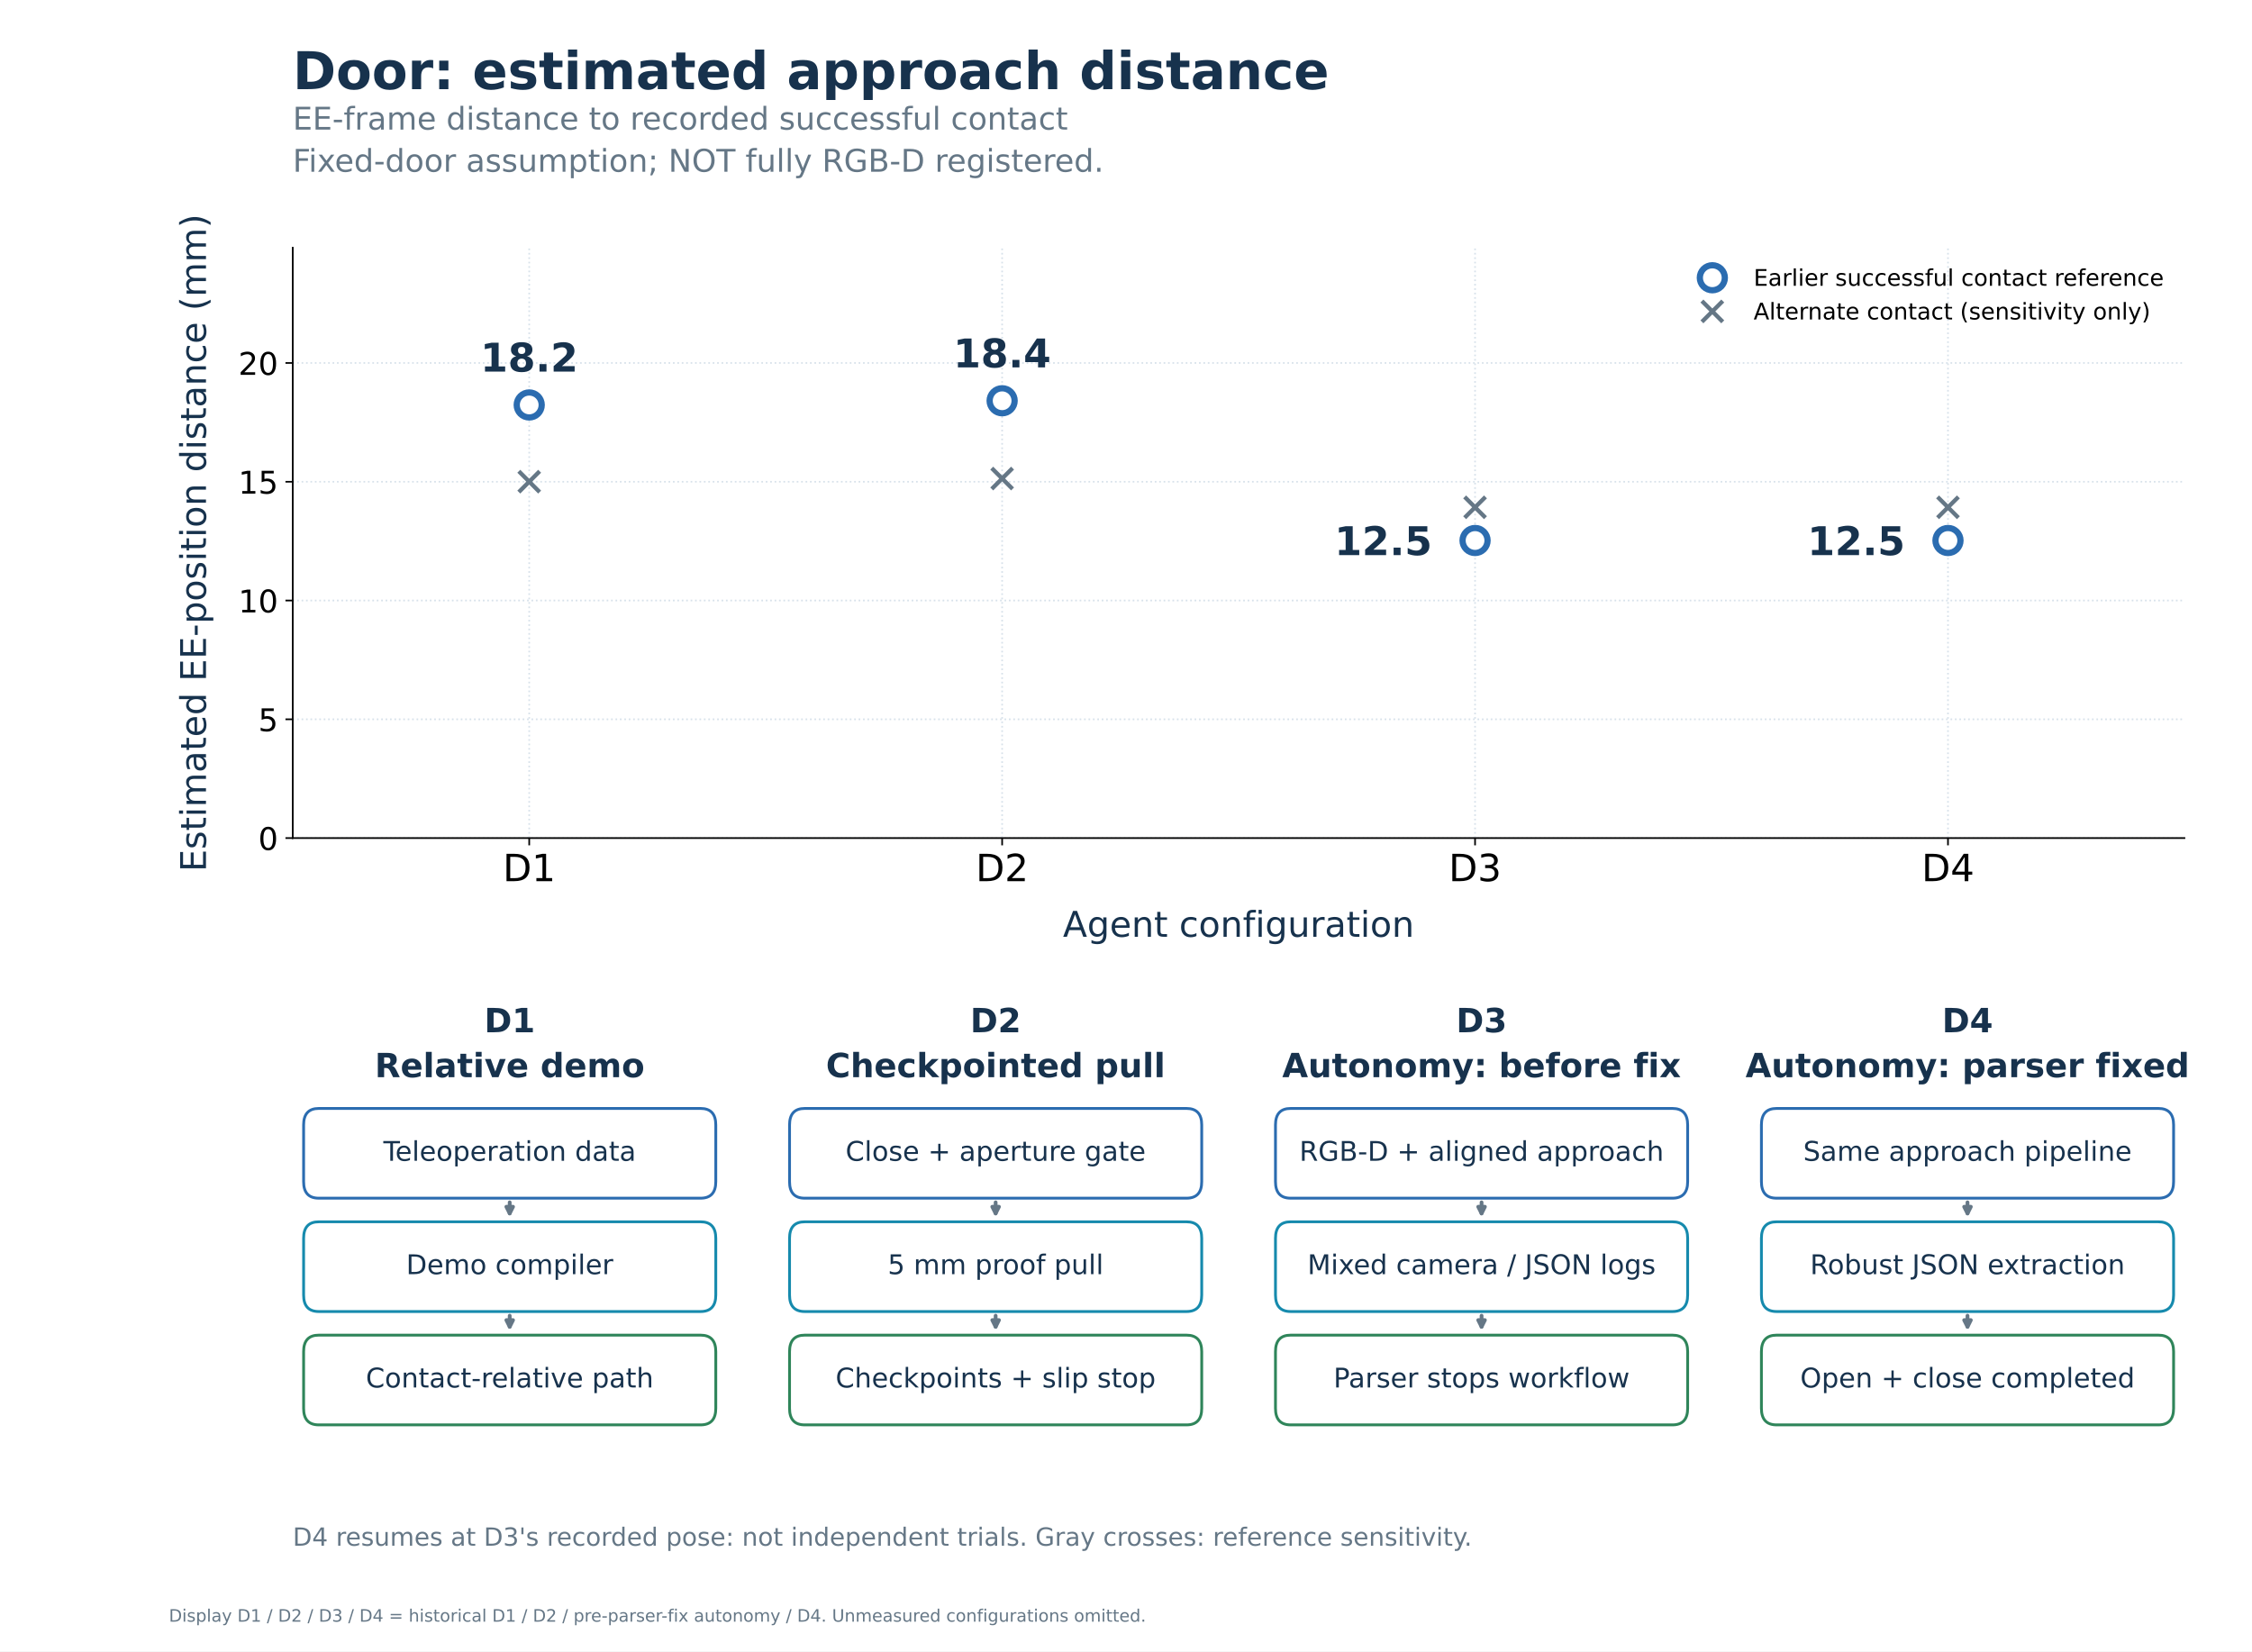
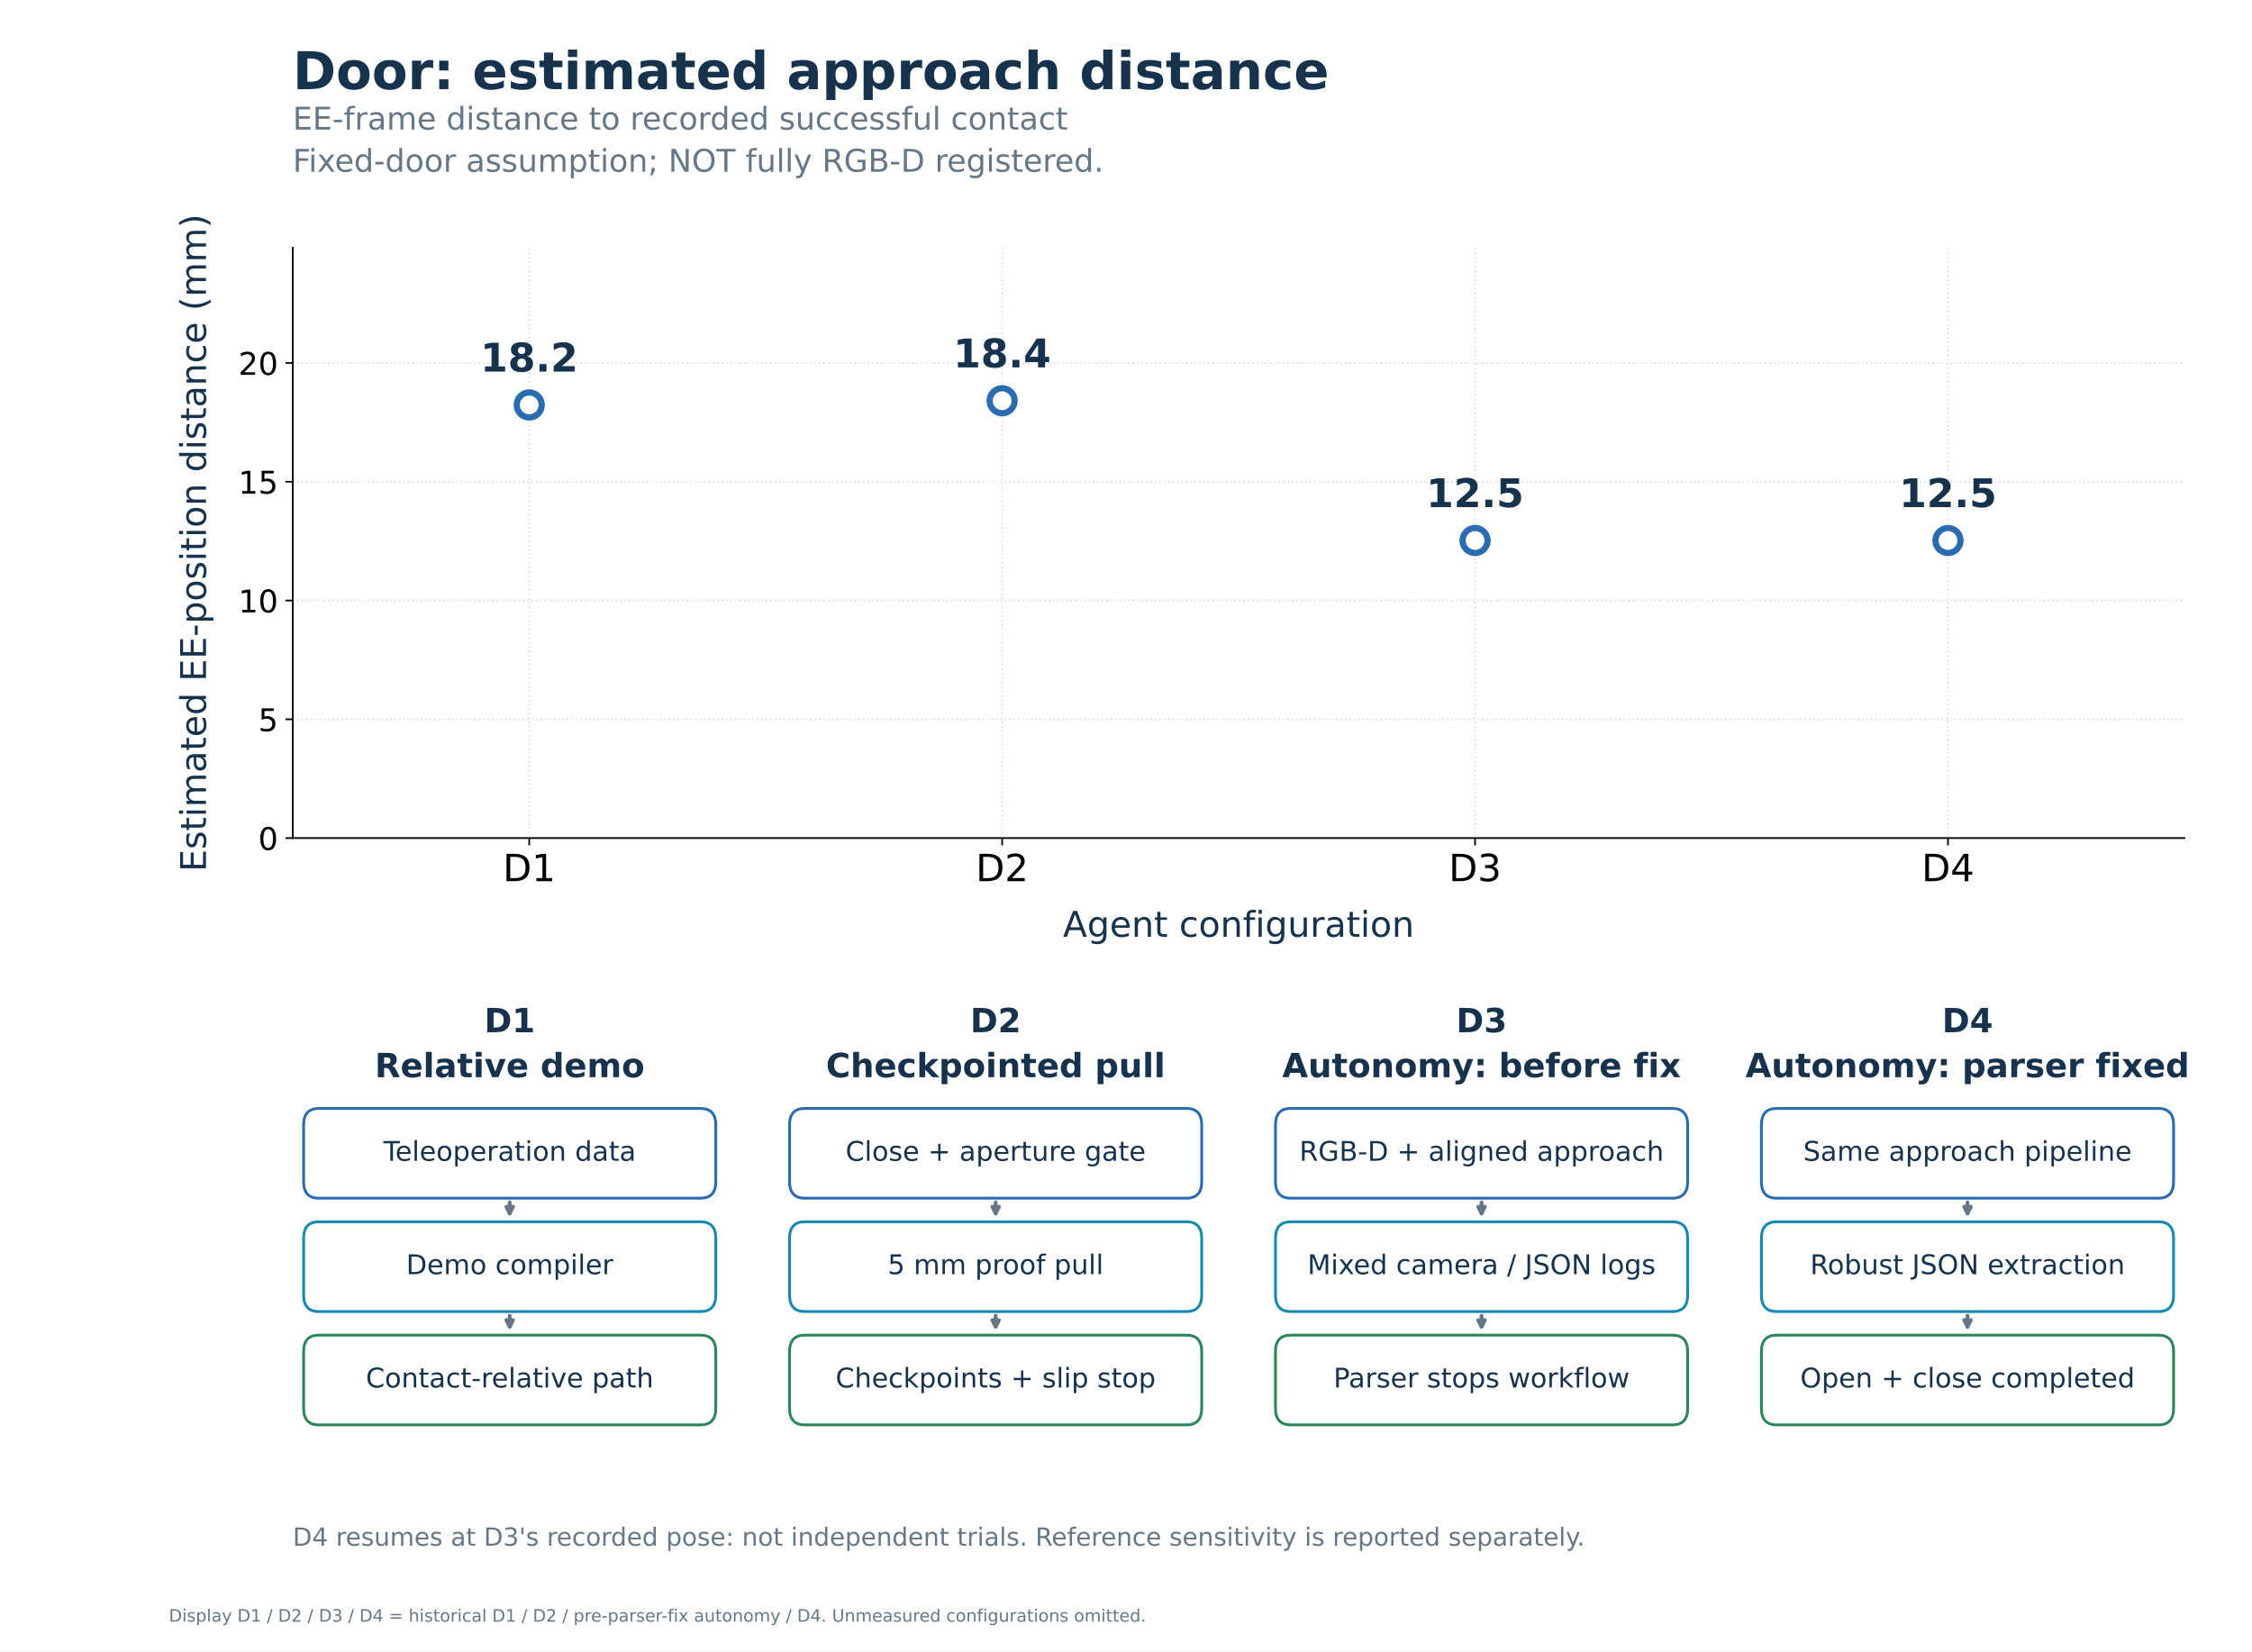
<svg xmlns="http://www.w3.org/2000/svg" xmlns:xlink="http://www.w3.org/1999/xlink" width="1080pt" height="792pt" viewBox="0 0 1080 792" version="1.1">
  <defs>
    <style type="text/css">*{stroke-linejoin: round; stroke-linecap: butt}</style>
  </defs>
  <g id="figure_1">
    <g id="patch_1">
      <path d="M 0 792 L 1080 792 L 1080 0 L 0 0 z " style="fill: #ffffff" />
    </g>
    <g id="axes_1">
      <g id="patch_2">
        <path d="M 140.4 401.93 L 1047.6 401.93 L 1047.6 118.8 L 140.4 118.8 z " style="fill: #ffffff" />
      </g>
      <g id="matplotlib.axis_1">
        <g id="xtick_1">
          <g id="line2d_1">
            <path d="M 253.8 401.93 L 253.8 118.8 " clip-path="url(#pa5036bf93c)" style="fill: none; stroke-dasharray: 0.8,1.32; stroke-dashoffset: 0; stroke: #d7e1ea; stroke-width: 0.8" />
          </g>
          <g id="line2d_2">
            <defs>
              <path id="m954d2af44e" d="M 0 0 L 0 3.5 " style="stroke: #000000; stroke-width: 0.8" />
            </defs>
            <g>
              <use xlink:href="#m954d2af44e" x="253.8" y="401.93" style="stroke: #000000; stroke-width: 0.8" />
            </g>
          </g>
          <g id="text_1">
            <text style="font-size: 18px; font-family: 'DejaVu Sans'; text-anchor: middle" x="253.8" y="422.608" transform="rotate(-0 253.8 422.6076)">D1</text>
          </g>
        </g>
        <g id="xtick_2">
          <g id="line2d_3">
            <path d="M 480.6 401.93 L 480.6 118.8 " clip-path="url(#pa5036bf93c)" style="fill: none; stroke-dasharray: 0.8,1.32; stroke-dashoffset: 0; stroke: #d7e1ea; stroke-width: 0.8" />
          </g>
          <g id="line2d_4">
            <g>
              <use xlink:href="#m954d2af44e" x="480.6" y="401.93" style="stroke: #000000; stroke-width: 0.8" />
            </g>
          </g>
          <g id="text_2">
            <text style="font-size: 18px; font-family: 'DejaVu Sans'; text-anchor: middle" x="480.6" y="422.608" transform="rotate(-0 480.6 422.6076)">D2</text>
          </g>
        </g>
        <g id="xtick_3">
          <g id="line2d_5">
            <path d="M 707.4 401.93 L 707.4 118.8 " clip-path="url(#pa5036bf93c)" style="fill: none; stroke-dasharray: 0.8,1.32; stroke-dashoffset: 0; stroke: #d7e1ea; stroke-width: 0.8" />
          </g>
          <g id="line2d_6">
            <g>
              <use xlink:href="#m954d2af44e" x="707.4" y="401.93" style="stroke: #000000; stroke-width: 0.8" />
            </g>
          </g>
          <g id="text_3">
            <text style="font-size: 18px; font-family: 'DejaVu Sans'; text-anchor: middle" x="707.4" y="422.608" transform="rotate(-0 707.4 422.6076)">D3</text>
          </g>
        </g>
        <g id="xtick_4">
          <g id="line2d_7">
            <path d="M 934.2 401.93 L 934.2 118.8 " clip-path="url(#pa5036bf93c)" style="fill: none; stroke-dasharray: 0.8,1.32; stroke-dashoffset: 0; stroke: #d7e1ea; stroke-width: 0.8" />
          </g>
          <g id="line2d_8">
            <g>
              <use xlink:href="#m954d2af44e" x="934.2" y="401.93" style="stroke: #000000; stroke-width: 0.8" />
            </g>
          </g>
          <g id="text_4">
            <text style="font-size: 18px; font-family: 'DejaVu Sans'; text-anchor: middle" x="934.2" y="422.608" transform="rotate(-0 934.2 422.6076)">D4</text>
          </g>
        </g>
        <g id="text_5">
          <text style="font-size: 17px; font-family: 'DejaVu Sans'; text-anchor: middle; fill: #17324d" x="594" y="449.268" transform="rotate(-0 594 449.2684)">Agent configuration</text>
        </g>
      </g>
      <g id="matplotlib.axis_2">
        <g id="ytick_1">
          <g id="line2d_9">
            <path d="M 140.4 401.93 L 1047.6 401.93 " clip-path="url(#pa5036bf93c)" style="fill: none; stroke-dasharray: 0.8,1.32; stroke-dashoffset: 0; stroke: #d7e1ea; stroke-width: 0.8" />
          </g>
          <g id="line2d_10">
            <defs>
              <path id="m298db74a03" d="M 0 0 L -3.5 0 " style="stroke: #000000; stroke-width: 0.8" />
            </defs>
            <g>
              <use xlink:href="#m298db74a03" x="140.4" y="401.93" style="stroke: #000000; stroke-width: 0.8" />
            </g>
          </g>
          <g id="text_6">
            <text style="font-size: 15px; font-family: 'DejaVu Sans'; text-anchor: end" x="133.4" y="407.629" transform="rotate(-0 133.4 407.6293)">0</text>
          </g>
        </g>
        <g id="ytick_2">
          <g id="line2d_11">
            <path d="M 140.4 344.969 L 1047.6 344.969 " clip-path="url(#pa5036bf93c)" style="fill: none; stroke-dasharray: 0.8,1.32; stroke-dashoffset: 0; stroke: #d7e1ea; stroke-width: 0.8" />
          </g>
          <g id="line2d_12">
            <g>
              <use xlink:href="#m298db74a03" x="140.4" y="344.969" style="stroke: #000000; stroke-width: 0.8" />
            </g>
          </g>
          <g id="text_7">
            <text style="font-size: 15px; font-family: 'DejaVu Sans'; text-anchor: end" x="133.4" y="350.668" transform="rotate(-0 133.4 350.668)">5</text>
          </g>
        </g>
        <g id="ytick_3">
          <g id="line2d_13">
            <path d="M 140.4 288.008 L 1047.6 288.008 " clip-path="url(#pa5036bf93c)" style="fill: none; stroke-dasharray: 0.8,1.32; stroke-dashoffset: 0; stroke: #d7e1ea; stroke-width: 0.8" />
          </g>
          <g id="line2d_14">
            <g>
              <use xlink:href="#m298db74a03" x="140.4" y="288.008" style="stroke: #000000; stroke-width: 0.8" />
            </g>
          </g>
          <g id="text_8">
            <text style="font-size: 15px; font-family: 'DejaVu Sans'; text-anchor: end" x="133.4" y="293.707" transform="rotate(-0 133.4 293.7067)">10</text>
          </g>
        </g>
        <g id="ytick_4">
          <g id="line2d_15">
            <path d="M 140.4 231.047 L 1047.6 231.047 " clip-path="url(#pa5036bf93c)" style="fill: none; stroke-dasharray: 0.8,1.32; stroke-dashoffset: 0; stroke: #d7e1ea; stroke-width: 0.8" />
          </g>
          <g id="line2d_16">
            <g>
              <use xlink:href="#m298db74a03" x="140.4" y="231.047" style="stroke: #000000; stroke-width: 0.8" />
            </g>
          </g>
          <g id="text_9">
            <text style="font-size: 15px; font-family: 'DejaVu Sans'; text-anchor: end" x="133.4" y="236.745" transform="rotate(-0 133.4 236.7454)">15</text>
          </g>
        </g>
        <g id="ytick_5">
          <g id="line2d_17">
            <path d="M 140.4 174.085 L 1047.6 174.085 " clip-path="url(#pa5036bf93c)" style="fill: none; stroke-dasharray: 0.8,1.32; stroke-dashoffset: 0; stroke: #d7e1ea; stroke-width: 0.8" />
          </g>
          <g id="line2d_18">
            <g>
              <use xlink:href="#m298db74a03" x="140.4" y="174.085" style="stroke: #000000; stroke-width: 0.8" />
            </g>
          </g>
          <g id="text_10">
            <text style="font-size: 15px; font-family: 'DejaVu Sans'; text-anchor: end" x="133.4" y="179.784" transform="rotate(-0 133.4 179.7841)">20</text>
          </g>
        </g>
        <g id="text_11">
          <text style="font-size: 17px; font-family: 'DejaVu Sans'; text-anchor: middle; fill: #17324d" x="98.777" y="260.365" transform="rotate(-90 98.77703 260.3652)">Estimated EE-position distance (mm)</text>
        </g>
      </g>
      <g id="line2d_19">
        <defs>
          <path id="m830bba4100" d="M 0 6 C 1.591 6 3.117 5.368 4.243 4.243 C 5.368 3.117 6 1.591 6 0 C 6 -1.591 5.368 -3.117 4.243 -4.243 C 3.117 -5.368 1.591 -6 0 -6 C -1.591 -6 -3.117 -5.368 -4.243 -4.243 C -5.368 -3.117 -6 -1.591 -6 0 C -6 1.591 -5.368 3.117 -4.243 4.243 C -3.117 5.368 -1.591 6 0 6 z " style="stroke: #2b6cb0; stroke-width: 3" />
        </defs>
        <g clip-path="url(#pa5036bf93c)">
          <use xlink:href="#m830bba4100" x="253.8" y="194.214" style="fill: #ffffff; stroke: #2b6cb0; stroke-width: 3" />
          <use xlink:href="#m830bba4100" x="480.6" y="192.204" style="fill: #ffffff; stroke: #2b6cb0; stroke-width: 3" />
          <use xlink:href="#m830bba4100" x="707.4" y="259.222" style="fill: #ffffff; stroke: #2b6cb0; stroke-width: 3" />
          <use xlink:href="#m830bba4100" x="934.2" y="259.222" style="fill: #ffffff; stroke: #2b6cb0; stroke-width: 3" />
        </g>
      </g>
-       <g id="line2d_20">
-         <defs>
-           <path id="m29cf6dd711" d="M -5 5 L 5 -5 M -5 -5 L 5 5 " style="stroke: #657786; stroke-width: 2" />
-         </defs>
-         <g clip-path="url(#pa5036bf93c)">
-           <use xlink:href="#m29cf6dd711" x="253.8" y="231.001" style="fill: #657786; stroke: #657786; stroke-width: 2" />
-           <use xlink:href="#m29cf6dd711" x="480.6" y="229.507" style="fill: #657786; stroke: #657786; stroke-width: 2" />
-           <use xlink:href="#m29cf6dd711" x="707.4" y="243.301" style="fill: #657786; stroke: #657786; stroke-width: 2" />
-           <use xlink:href="#m29cf6dd711" x="934.2" y="243.301" style="fill: #657786; stroke: #657786; stroke-width: 2" />
-         </g>
-       </g>
      <g id="patch_3">
        <path d="M 140.4 401.93 L 140.4 118.8 " style="fill: none; stroke: #000000; stroke-width: 0.8; stroke-linejoin: miter; stroke-linecap: square" />
      </g>
      <g id="patch_4">
        <path d="M 140.4 401.93 L 1047.6 401.93 " style="fill: none; stroke: #000000; stroke-width: 0.8; stroke-linejoin: miter; stroke-linecap: square" />
      </g>
      <g id="text_12">
        <text style="font-weight: 700; font-size: 19px; font-family: 'DejaVu Sans'; text-anchor: middle; fill: #17324d" x="253.8" y="178.214" transform="rotate(-0 253.8 178.2138)">18.2</text>
      </g>
      <g id="text_13">
        <text style="font-weight: 700; font-size: 19px; font-family: 'DejaVu Sans'; text-anchor: middle; fill: #17324d" x="480.6" y="176.204" transform="rotate(-0 480.6 176.2042)">18.4</text>
      </g>
      <g id="text_14">
-         <text style="font-weight: 700; font-size: 19px; font-family: 'DejaVu Sans'; text-anchor: middle; fill: #17324d" x="663.4" y="266.222" transform="rotate(-0 663.4 266.222)">12.5</text>
+         <text style="font-weight: 700; font-size: 19px; font-family: 'DejaVu Sans'; text-anchor: middle; fill: #17324d" x="707.4" y="243.222" transform="rotate(-0 707.4 243.222)">12.5</text>
      </g>
      <g id="text_15">
-         <text style="font-weight: 700; font-size: 19px; font-family: 'DejaVu Sans'; text-anchor: middle; fill: #17324d" x="890.2" y="266.222" transform="rotate(-0 890.2 266.222)">12.5</text>
-       </g>
-       <g id="legend_1">
-         <g id="line2d_21">
-           <g>
-             <use xlink:href="#m830bba4100" x="821.191" y="133.208" style="fill: #ffffff; stroke: #2b6cb0; stroke-width: 3" />
-           </g>
-         </g>
-         <g id="text_16">
-           <text style="font-size: 11px; font-family: 'DejaVu Sans'; text-anchor: start" x="840.991" y="137.058" transform="rotate(-0 840.9908 137.0583)">Earlier successful contact reference</text>
-         </g>
-         <g id="line2d_22">
-           <g>
-             <use xlink:href="#m29cf6dd711" x="821.191" y="149.354" style="fill: #657786; stroke: #657786; stroke-width: 2" />
-           </g>
-         </g>
-         <g id="text_17">
-           <text style="font-size: 11px; font-family: 'DejaVu Sans'; text-anchor: start" x="840.991" y="153.204" transform="rotate(-0 840.9908 153.2042)">Alternate contact (sensitivity only)</text>
-         </g>
+         <text style="font-weight: 700; font-size: 19px; font-family: 'DejaVu Sans'; text-anchor: middle; fill: #17324d" x="934.2" y="243.222" transform="rotate(-0 934.2 243.222)">12.5</text>
      </g>
    </g>
    <g id="axes_2">
      <g id="patch_5">
        <path d="M 244.437 576.639 Q 244.437 580.303 244.437 581.954 " clip-path="url(#p2c5558ad7f)" style="fill: none; stroke: #657786; stroke-width: 1.8; stroke-linecap: round" />
        <path d="M 246.037 578.754 L 244.437 581.954 L 242.837 578.754 z " clip-path="url(#p2c5558ad7f)" style="fill: #657786; stroke: #657786; stroke-width: 1.8; stroke-linecap: round" />
      </g>
      <g id="patch_6">
        <path d="M 244.437 631 Q 244.437 634.664 244.437 636.315 " clip-path="url(#p2c5558ad7f)" style="fill: none; stroke: #657786; stroke-width: 1.8; stroke-linecap: round" />
        <path d="M 246.037 633.115 L 244.437 636.315 L 242.837 633.115 z " clip-path="url(#p2c5558ad7f)" style="fill: #657786; stroke: #657786; stroke-width: 1.8; stroke-linecap: round" />
      </g>
-       <g id="text_18">
+       <g id="text_16">
        <text style="font-weight: 700; font-size: 16px; font-family: 'DejaVu Sans'; fill: #17324d" transform="translate(232.2292 495.0632)">D1</text>
        <text style="font-weight: 700; font-size: 16px; font-family: 'DejaVu Sans'; fill: #17324d" transform="translate(179.7317 516.627)">Relative demo</text>
      </g>
      <g id="patch_7">
        <path d="M 152.884 574.64 L 335.989 574.64 Q 343.272 574.64 343.272 566.712 L 343.272 539.532 Q 343.272 531.604 335.989 531.604 L 152.884 531.604 Q 145.602 531.604 145.602 539.532 L 145.602 566.712 Q 145.602 574.64 152.884 574.64 z " clip-path="url(#p2c5558ad7f)" style="fill: #ffffff; stroke: #2b6cb0; stroke-width: 1.35; stroke-linejoin: miter" />
      </g>
      <g id="patch_8">
        <path d="M 152.884 629.001 L 335.989 629.001 Q 343.272 629.001 343.272 621.073 L 343.272 593.893 Q 343.272 585.965 335.989 585.965 L 152.884 585.965 Q 145.602 585.965 145.602 593.893 L 145.602 621.073 Q 145.602 629.001 152.884 629.001 z " clip-path="url(#p2c5558ad7f)" style="fill: #ffffff; stroke: #168aad; stroke-width: 1.35; stroke-linejoin: miter" />
      </g>
      <g id="patch_9">
        <path d="M 152.884 683.362 L 335.989 683.362 Q 343.272 683.362 343.272 675.434 L 343.272 648.254 Q 343.272 640.326 335.989 640.326 L 152.884 640.326 Q 145.602 640.326 145.602 648.254 L 145.602 675.434 Q 145.602 683.362 152.884 683.362 z " clip-path="url(#p2c5558ad7f)" style="fill: #ffffff; stroke: #2f855a; stroke-width: 1.35; stroke-linejoin: miter" />
      </g>
+       <g id="text_17">
+         <text style="font-size: 13px; font-family: 'DejaVu Sans'; text-anchor: middle; fill: #17324d" x="244.437" y="556.709" transform="rotate(-0 244.4367 556.7093)">Teleoperation data</text>
+       </g>
+       <g id="text_18">
+         <text style="font-size: 13px; font-family: 'DejaVu Sans'; text-anchor: middle; fill: #17324d" x="244.437" y="611.07" transform="rotate(-0 244.4367 611.0703)">Demo compiler</text>
+       </g>
      <g id="text_19">
-         <text style="font-size: 13px; font-family: 'DejaVu Sans'; text-anchor: middle; fill: #17324d" x="244.437" y="556.709" transform="rotate(-0 244.4367 556.7093)">Teleoperation data</text>
-       </g>
-       <g id="text_20">
-         <text style="font-size: 13px; font-family: 'DejaVu Sans'; text-anchor: middle; fill: #17324d" x="244.437" y="611.07" transform="rotate(-0 244.4367 611.0703)">Demo compiler</text>
-       </g>
-       <g id="text_21">
        <text style="font-size: 13px; font-family: 'DejaVu Sans'; text-anchor: middle; fill: #17324d" x="244.437" y="665.431" transform="rotate(-0 244.4367 665.4314)">Contact-relative path</text>
      </g>
    </g>
    <g id="axes_3">
      <g id="patch_10">
        <path d="M 477.479 576.639 Q 477.479 580.303 477.479 581.954 " clip-path="url(#p76606ef247)" style="fill: none; stroke: #657786; stroke-width: 1.8; stroke-linecap: round" />
        <path d="M 479.079 578.754 L 477.479 581.954 L 475.879 578.754 z " clip-path="url(#p76606ef247)" style="fill: #657786; stroke: #657786; stroke-width: 1.8; stroke-linecap: round" />
      </g>
      <g id="patch_11">
        <path d="M 477.479 631 Q 477.479 634.664 477.479 636.315 " clip-path="url(#p76606ef247)" style="fill: none; stroke: #657786; stroke-width: 1.8; stroke-linecap: round" />
        <path d="M 479.079 633.115 L 477.479 636.315 L 475.879 633.115 z " clip-path="url(#p76606ef247)" style="fill: #657786; stroke: #657786; stroke-width: 1.8; stroke-linecap: round" />
      </g>
-       <g id="text_22">
+       <g id="text_20">
        <text style="font-weight: 700; font-size: 16px; font-family: 'DejaVu Sans'; fill: #17324d" transform="translate(465.2714 495.0632)">D2</text>
        <text style="font-weight: 700; font-size: 16px; font-family: 'DejaVu Sans'; fill: #17324d" transform="translate(396.0964 516.627)">Checkpointed pull</text>
      </g>
      <g id="patch_12">
        <path d="M 385.927 574.64 L 569.031 574.64 Q 576.314 574.64 576.314 566.712 L 576.314 539.532 Q 576.314 531.604 569.031 531.604 L 385.927 531.604 Q 378.644 531.604 378.644 539.532 L 378.644 566.712 Q 378.644 574.64 385.927 574.64 z " clip-path="url(#p76606ef247)" style="fill: #ffffff; stroke: #2b6cb0; stroke-width: 1.35; stroke-linejoin: miter" />
      </g>
      <g id="patch_13">
        <path d="M 385.927 629.001 L 569.031 629.001 Q 576.314 629.001 576.314 621.073 L 576.314 593.893 Q 576.314 585.965 569.031 585.965 L 385.927 585.965 Q 378.644 585.965 378.644 593.893 L 378.644 621.073 Q 378.644 629.001 385.927 629.001 z " clip-path="url(#p76606ef247)" style="fill: #ffffff; stroke: #168aad; stroke-width: 1.35; stroke-linejoin: miter" />
      </g>
      <g id="patch_14">
        <path d="M 385.927 683.362 L 569.031 683.362 Q 576.314 683.362 576.314 675.434 L 576.314 648.254 Q 576.314 640.326 569.031 640.326 L 385.927 640.326 Q 378.644 640.326 378.644 648.254 L 378.644 675.434 Q 378.644 683.362 385.927 683.362 z " clip-path="url(#p76606ef247)" style="fill: #ffffff; stroke: #2f855a; stroke-width: 1.35; stroke-linejoin: miter" />
      </g>
+       <g id="text_21">
+         <text style="font-size: 13px; font-family: 'DejaVu Sans'; text-anchor: middle; fill: #17324d" x="477.479" y="556.709" transform="rotate(-0 477.4789 556.7093)">Close + aperture gate</text>
+       </g>
+       <g id="text_22">
+         <text style="font-size: 13px; font-family: 'DejaVu Sans'; text-anchor: middle; fill: #17324d" x="477.479" y="611.07" transform="rotate(-0 477.4789 611.0703)">5 mm proof pull</text>
+       </g>
      <g id="text_23">
-         <text style="font-size: 13px; font-family: 'DejaVu Sans'; text-anchor: middle; fill: #17324d" x="477.479" y="556.709" transform="rotate(-0 477.4789 556.7093)">Close + aperture gate</text>
-       </g>
-       <g id="text_24">
-         <text style="font-size: 13px; font-family: 'DejaVu Sans'; text-anchor: middle; fill: #17324d" x="477.479" y="611.07" transform="rotate(-0 477.4789 611.0703)">5 mm proof pull</text>
-       </g>
-       <g id="text_25">
        <text style="font-size: 13px; font-family: 'DejaVu Sans'; text-anchor: middle; fill: #17324d" x="477.479" y="665.431" transform="rotate(-0 477.4789 665.4314)">Checkpoints + slip stop</text>
      </g>
    </g>
    <g id="axes_4">
      <g id="patch_15">
        <path d="M 710.521 576.639 Q 710.521 580.303 710.521 581.954 " clip-path="url(#p6c85af64ff)" style="fill: none; stroke: #657786; stroke-width: 1.8; stroke-linecap: round" />
        <path d="M 712.121 578.754 L 710.521 581.954 L 708.921 578.754 z " clip-path="url(#p6c85af64ff)" style="fill: #657786; stroke: #657786; stroke-width: 1.8; stroke-linecap: round" />
      </g>
      <g id="patch_16">
        <path d="M 710.521 631 Q 710.521 634.664 710.521 636.315 " clip-path="url(#p6c85af64ff)" style="fill: none; stroke: #657786; stroke-width: 1.8; stroke-linecap: round" />
        <path d="M 712.121 633.115 L 710.521 636.315 L 708.921 633.115 z " clip-path="url(#p6c85af64ff)" style="fill: #657786; stroke: #657786; stroke-width: 1.8; stroke-linecap: round" />
      </g>
-       <g id="text_26">
+       <g id="text_24">
        <text style="font-weight: 700; font-size: 16px; font-family: 'DejaVu Sans'; fill: #17324d" transform="translate(698.3136 495.0632)">D3</text>
        <text style="font-weight: 700; font-size: 16px; font-family: 'DejaVu Sans'; fill: #17324d" transform="translate(614.9211 516.627)">Autonomy: before fix</text>
      </g>
      <g id="patch_17">
        <path d="M 618.969 574.64 L 802.073 574.64 Q 809.356 574.64 809.356 566.712 L 809.356 539.532 Q 809.356 531.604 802.073 531.604 L 618.969 531.604 Q 611.686 531.604 611.686 539.532 L 611.686 566.712 Q 611.686 574.64 618.969 574.64 z " clip-path="url(#p6c85af64ff)" style="fill: #ffffff; stroke: #2b6cb0; stroke-width: 1.35; stroke-linejoin: miter" />
      </g>
      <g id="patch_18">
        <path d="M 618.969 629.001 L 802.073 629.001 Q 809.356 629.001 809.356 621.073 L 809.356 593.893 Q 809.356 585.965 802.073 585.965 L 618.969 585.965 Q 611.686 585.965 611.686 593.893 L 611.686 621.073 Q 611.686 629.001 618.969 629.001 z " clip-path="url(#p6c85af64ff)" style="fill: #ffffff; stroke: #168aad; stroke-width: 1.35; stroke-linejoin: miter" />
      </g>
      <g id="patch_19">
        <path d="M 618.969 683.362 L 802.073 683.362 Q 809.356 683.362 809.356 675.434 L 809.356 648.254 Q 809.356 640.326 802.073 640.326 L 618.969 640.326 Q 611.686 640.326 611.686 648.254 L 611.686 675.434 Q 611.686 683.362 618.969 683.362 z " clip-path="url(#p6c85af64ff)" style="fill: #ffffff; stroke: #2f855a; stroke-width: 1.35; stroke-linejoin: miter" />
      </g>
+       <g id="text_25">
+         <text style="font-size: 13px; font-family: 'DejaVu Sans'; text-anchor: middle; fill: #17324d" x="710.521" y="556.709" transform="rotate(-0 710.5211 556.7093)">RGB-D + aligned approach</text>
+       </g>
+       <g id="text_26">
+         <text style="font-size: 13px; font-family: 'DejaVu Sans'; text-anchor: middle; fill: #17324d" x="710.521" y="611.07" transform="rotate(-0 710.5211 611.0703)">Mixed camera / JSON logs</text>
+       </g>
      <g id="text_27">
-         <text style="font-size: 13px; font-family: 'DejaVu Sans'; text-anchor: middle; fill: #17324d" x="710.521" y="556.709" transform="rotate(-0 710.5211 556.7093)">RGB-D + aligned approach</text>
-       </g>
-       <g id="text_28">
-         <text style="font-size: 13px; font-family: 'DejaVu Sans'; text-anchor: middle; fill: #17324d" x="710.521" y="611.07" transform="rotate(-0 710.5211 611.0703)">Mixed camera / JSON logs</text>
-       </g>
-       <g id="text_29">
        <text style="font-size: 13px; font-family: 'DejaVu Sans'; text-anchor: middle; fill: #17324d" x="710.521" y="665.431" transform="rotate(-0 710.5211 665.4314)">Parser stops workflow</text>
      </g>
    </g>
    <g id="axes_5">
      <g id="patch_20">
        <path d="M 943.563 576.639 Q 943.563 580.303 943.563 581.954 " clip-path="url(#pc2bcabe666)" style="fill: none; stroke: #657786; stroke-width: 1.8; stroke-linecap: round" />
        <path d="M 945.163 578.754 L 943.563 581.954 L 941.963 578.754 z " clip-path="url(#pc2bcabe666)" style="fill: #657786; stroke: #657786; stroke-width: 1.8; stroke-linecap: round" />
      </g>
      <g id="patch_21">
        <path d="M 943.563 631 Q 943.563 634.664 943.563 636.315 " clip-path="url(#pc2bcabe666)" style="fill: none; stroke: #657786; stroke-width: 1.8; stroke-linecap: round" />
        <path d="M 945.163 633.115 L 943.563 636.315 L 941.963 633.115 z " clip-path="url(#pc2bcabe666)" style="fill: #657786; stroke: #657786; stroke-width: 1.8; stroke-linecap: round" />
      </g>
-       <g id="text_30">
+       <g id="text_28">
        <text style="font-weight: 700; font-size: 16px; font-family: 'DejaVu Sans'; fill: #17324d" transform="translate(931.3558 495.0632)">D4</text>
        <text style="font-weight: 700; font-size: 16px; font-family: 'DejaVu Sans'; fill: #17324d" transform="translate(837.1083 516.627)">Autonomy: parser fixed</text>
      </g>
      <g id="patch_22">
        <path d="M 852.011 574.64 L 1035.116 574.64 Q 1042.398 574.64 1042.398 566.712 L 1042.398 539.532 Q 1042.398 531.604 1035.116 531.604 L 852.011 531.604 Q 844.728 531.604 844.728 539.532 L 844.728 566.712 Q 844.728 574.64 852.011 574.64 z " clip-path="url(#pc2bcabe666)" style="fill: #ffffff; stroke: #2b6cb0; stroke-width: 1.35; stroke-linejoin: miter" />
      </g>
      <g id="patch_23">
        <path d="M 852.011 629.001 L 1035.116 629.001 Q 1042.398 629.001 1042.398 621.073 L 1042.398 593.893 Q 1042.398 585.965 1035.116 585.965 L 852.011 585.965 Q 844.728 585.965 844.728 593.893 L 844.728 621.073 Q 844.728 629.001 852.011 629.001 z " clip-path="url(#pc2bcabe666)" style="fill: #ffffff; stroke: #168aad; stroke-width: 1.35; stroke-linejoin: miter" />
      </g>
      <g id="patch_24">
        <path d="M 852.011 683.362 L 1035.116 683.362 Q 1042.398 683.362 1042.398 675.434 L 1042.398 648.254 Q 1042.398 640.326 1035.116 640.326 L 852.011 640.326 Q 844.728 640.326 844.728 648.254 L 844.728 675.434 Q 844.728 683.362 852.011 683.362 z " clip-path="url(#pc2bcabe666)" style="fill: #ffffff; stroke: #2f855a; stroke-width: 1.35; stroke-linejoin: miter" />
      </g>
+       <g id="text_29">
+         <text style="font-size: 13px; font-family: 'DejaVu Sans'; text-anchor: middle; fill: #17324d" x="943.563" y="556.709" transform="rotate(-0 943.5633 556.7093)">Same approach pipeline</text>
+       </g>
+       <g id="text_30">
+         <text style="font-size: 13px; font-family: 'DejaVu Sans'; text-anchor: middle; fill: #17324d" x="943.563" y="611.07" transform="rotate(-0 943.5633 611.0703)">Robust JSON extraction</text>
+       </g>
      <g id="text_31">
-         <text style="font-size: 13px; font-family: 'DejaVu Sans'; text-anchor: middle; fill: #17324d" x="943.563" y="556.709" transform="rotate(-0 943.5633 556.7093)">Same approach pipeline</text>
-       </g>
-       <g id="text_32">
-         <text style="font-size: 13px; font-family: 'DejaVu Sans'; text-anchor: middle; fill: #17324d" x="943.563" y="611.07" transform="rotate(-0 943.5633 611.0703)">Robust JSON extraction</text>
-       </g>
-       <g id="text_33">
        <text style="font-size: 13px; font-family: 'DejaVu Sans'; text-anchor: middle; fill: #17324d" x="943.563" y="665.431" transform="rotate(-0 943.5633 665.4314)">Open + close completed</text>
      </g>
    </g>
-     <g id="text_34">
+     <g id="text_32">
      <text style="font-weight: 700; font-size: 25px; font-family: 'DejaVu Sans'; text-anchor: start; fill: #17324d" x="140.4" y="42.756" transform="rotate(-0 140.4 42.75609)">Door: estimated approach distance</text>
    </g>
-     <g id="text_35">
+     <g id="text_33">
      <text style="font-size: 15px; font-family: 'DejaVu Sans'; fill: #657786" transform="translate(140.4 62.14305)">EE-frame distance to recorded successful contact</text>
      <text style="font-size: 15px; font-family: 'DejaVu Sans'; fill: #657786" transform="translate(140.4 82.35907)">Fixed-door assumption; NOT fully RGB-D registered.</text>
    </g>
-     <g id="text_36">
-       <text style="font-size: 12px; font-family: 'DejaVu Sans'; text-anchor: start; fill: #657786" x="140.4" y="741.312" transform="rotate(-0 140.4 741.312)">D4 resumes at D3's recorded pose: not independent trials. Gray crosses: reference sensitivity.</text>
-     </g>
-     <g id="text_37">
+     <g id="text_34">
+       <text style="font-size: 12px; font-family: 'DejaVu Sans'; text-anchor: start; fill: #657786" x="140.4" y="741.312" transform="rotate(-0 140.4 741.312)">D4 resumes at D3's recorded pose: not independent trials. Reference sensitivity is reported separately.</text>
+     </g>
+     <g id="text_35">
      <text style="font-size: 8.2px; font-family: 'DejaVu Sans'; text-anchor: start; fill: #657786" x="81" y="777.744" transform="rotate(-0 81 777.744)">Display D1 / D2 / D3 / D4 = historical D1 / D2 / pre-parser-fix autonomy / D4. Unmeasured configurations omitted.</text>
    </g>
  </g>
  <defs>
    <clipPath id="pa5036bf93c">
      <rect x="140.4" y="118.8" width="907.2" height="283.13" />
    </clipPath>
    <clipPath id="p2c5558ad7f">
      <rect x="140.4" y="478.376" width="208.073" height="226.504" />
    </clipPath>
    <clipPath id="p76606ef247">
      <rect x="373.442" y="478.376" width="208.073" height="226.504" />
    </clipPath>
    <clipPath id="p6c85af64ff">
      <rect x="606.484" y="478.376" width="208.073" height="226.504" />
    </clipPath>
    <clipPath id="pc2bcabe666">
      <rect x="839.527" y="478.376" width="208.073" height="226.504" />
    </clipPath>
  </defs>
</svg>
